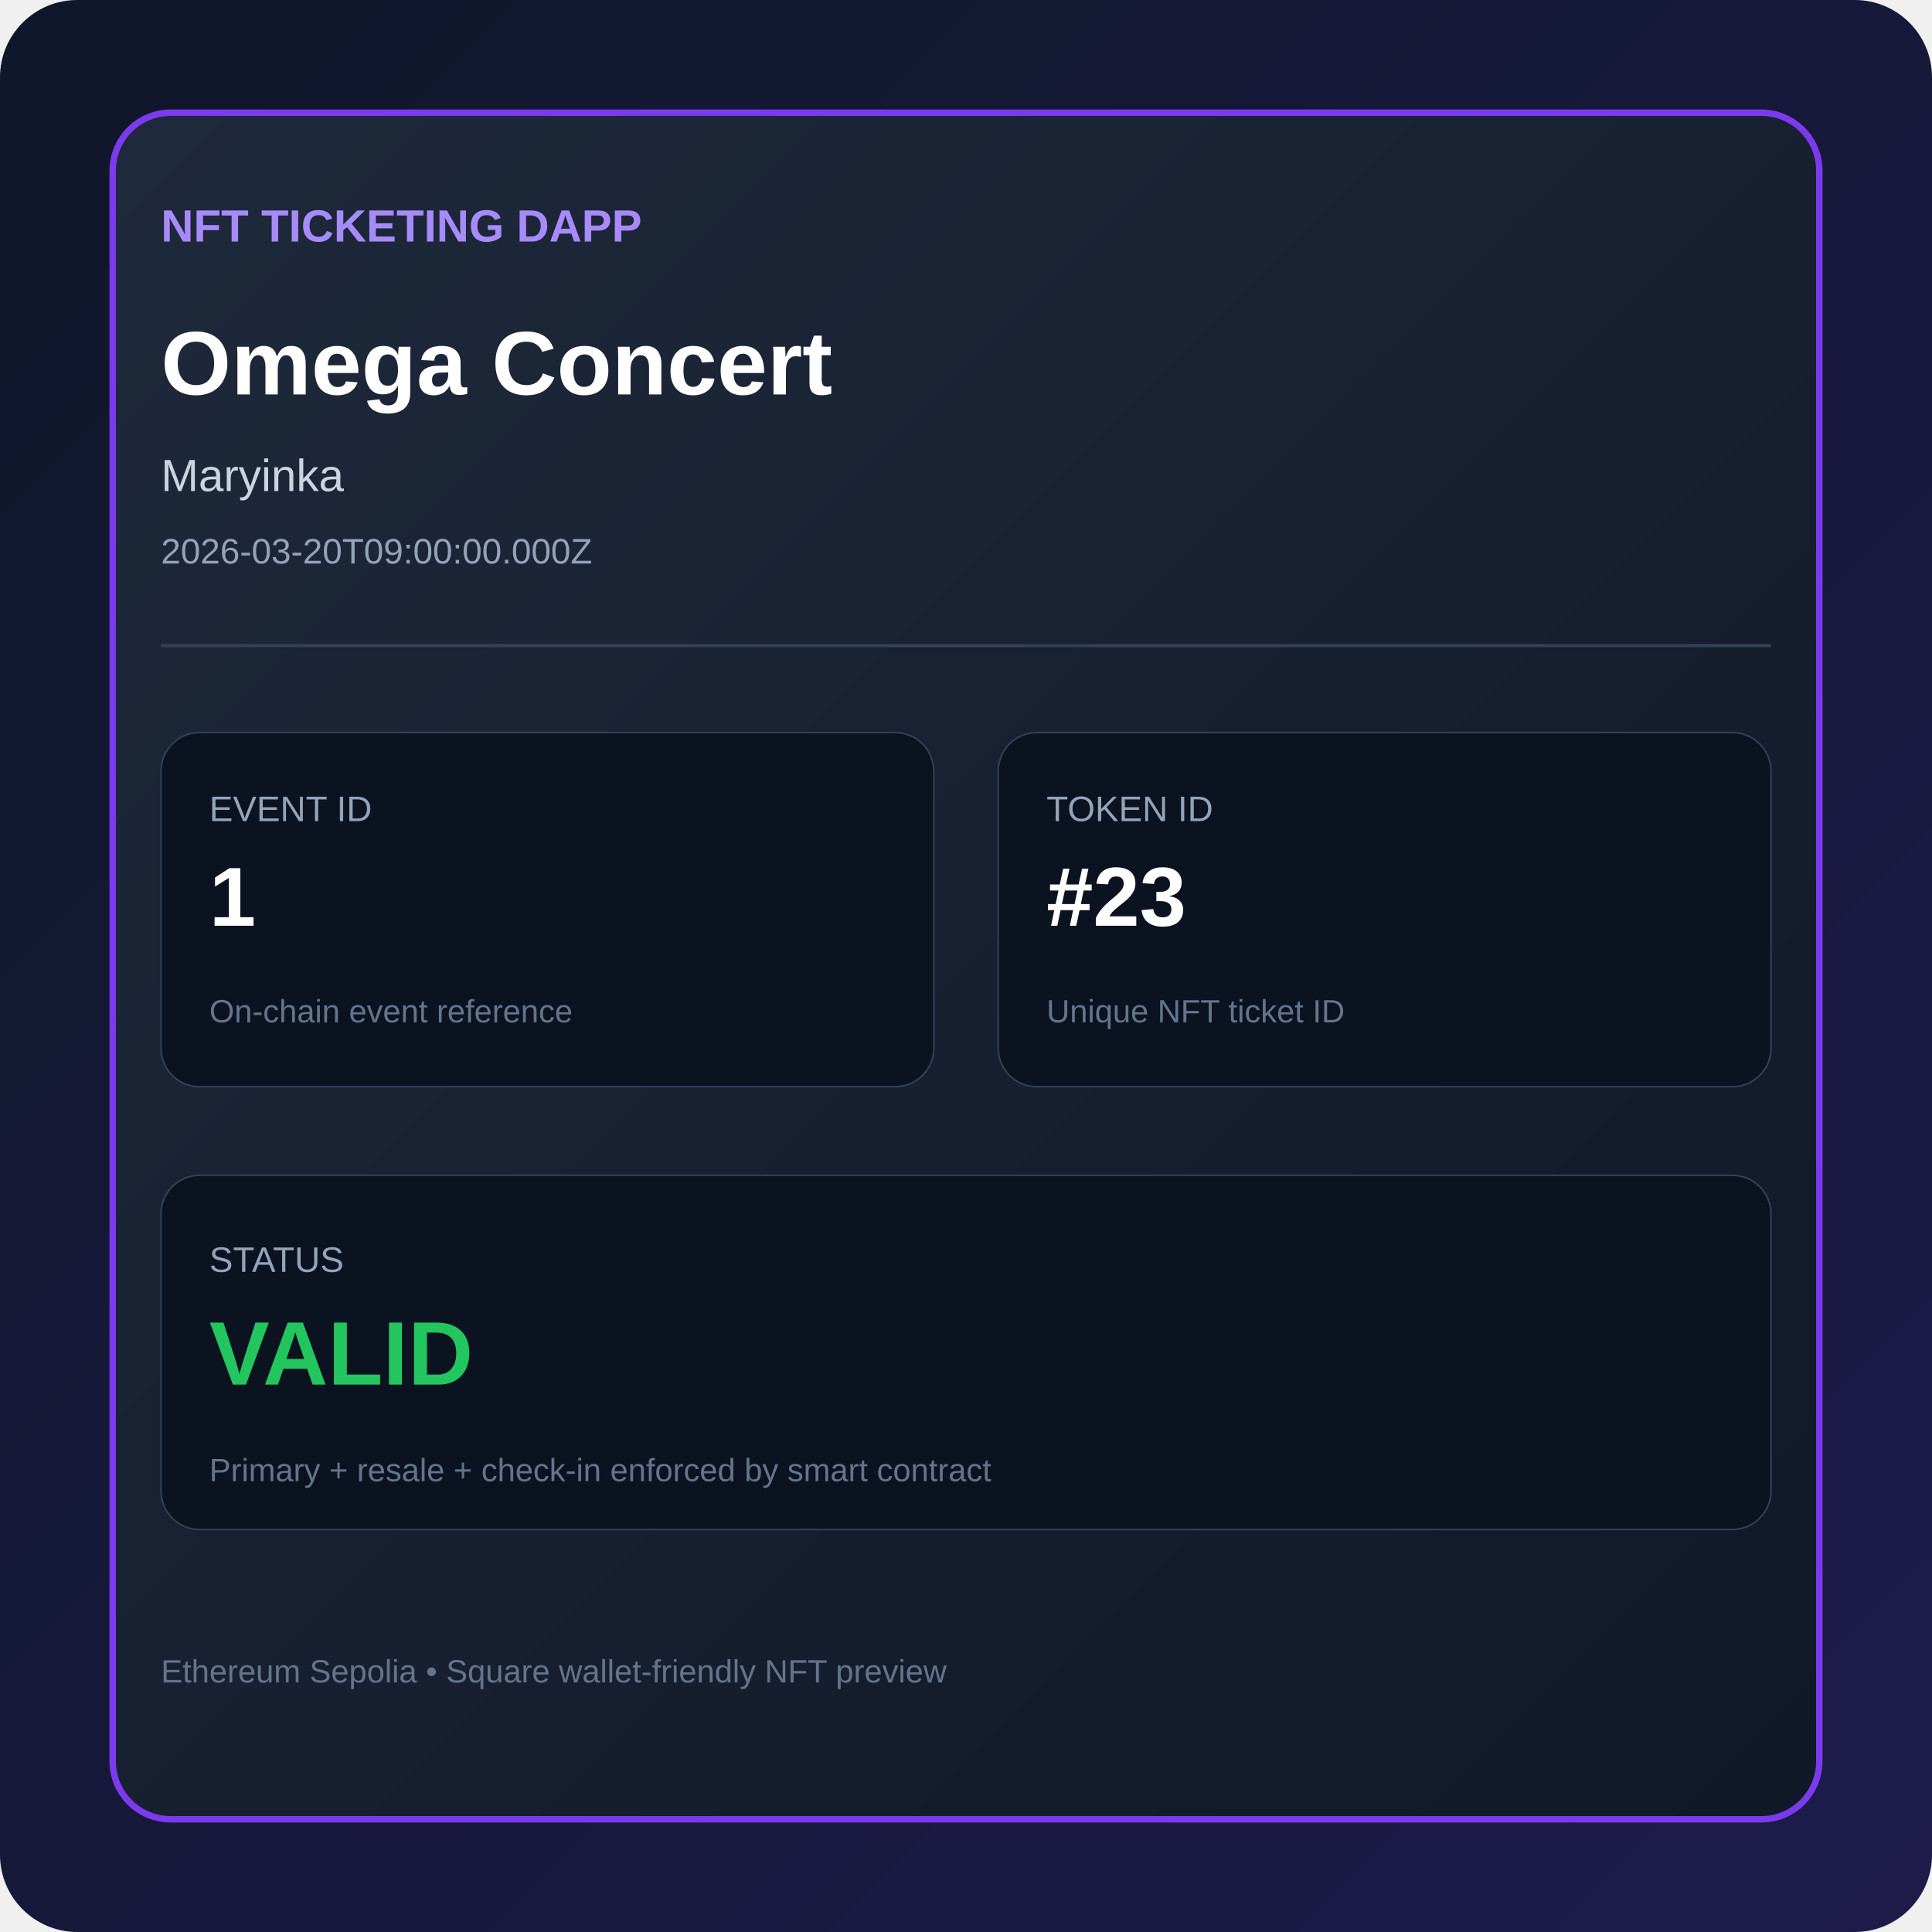
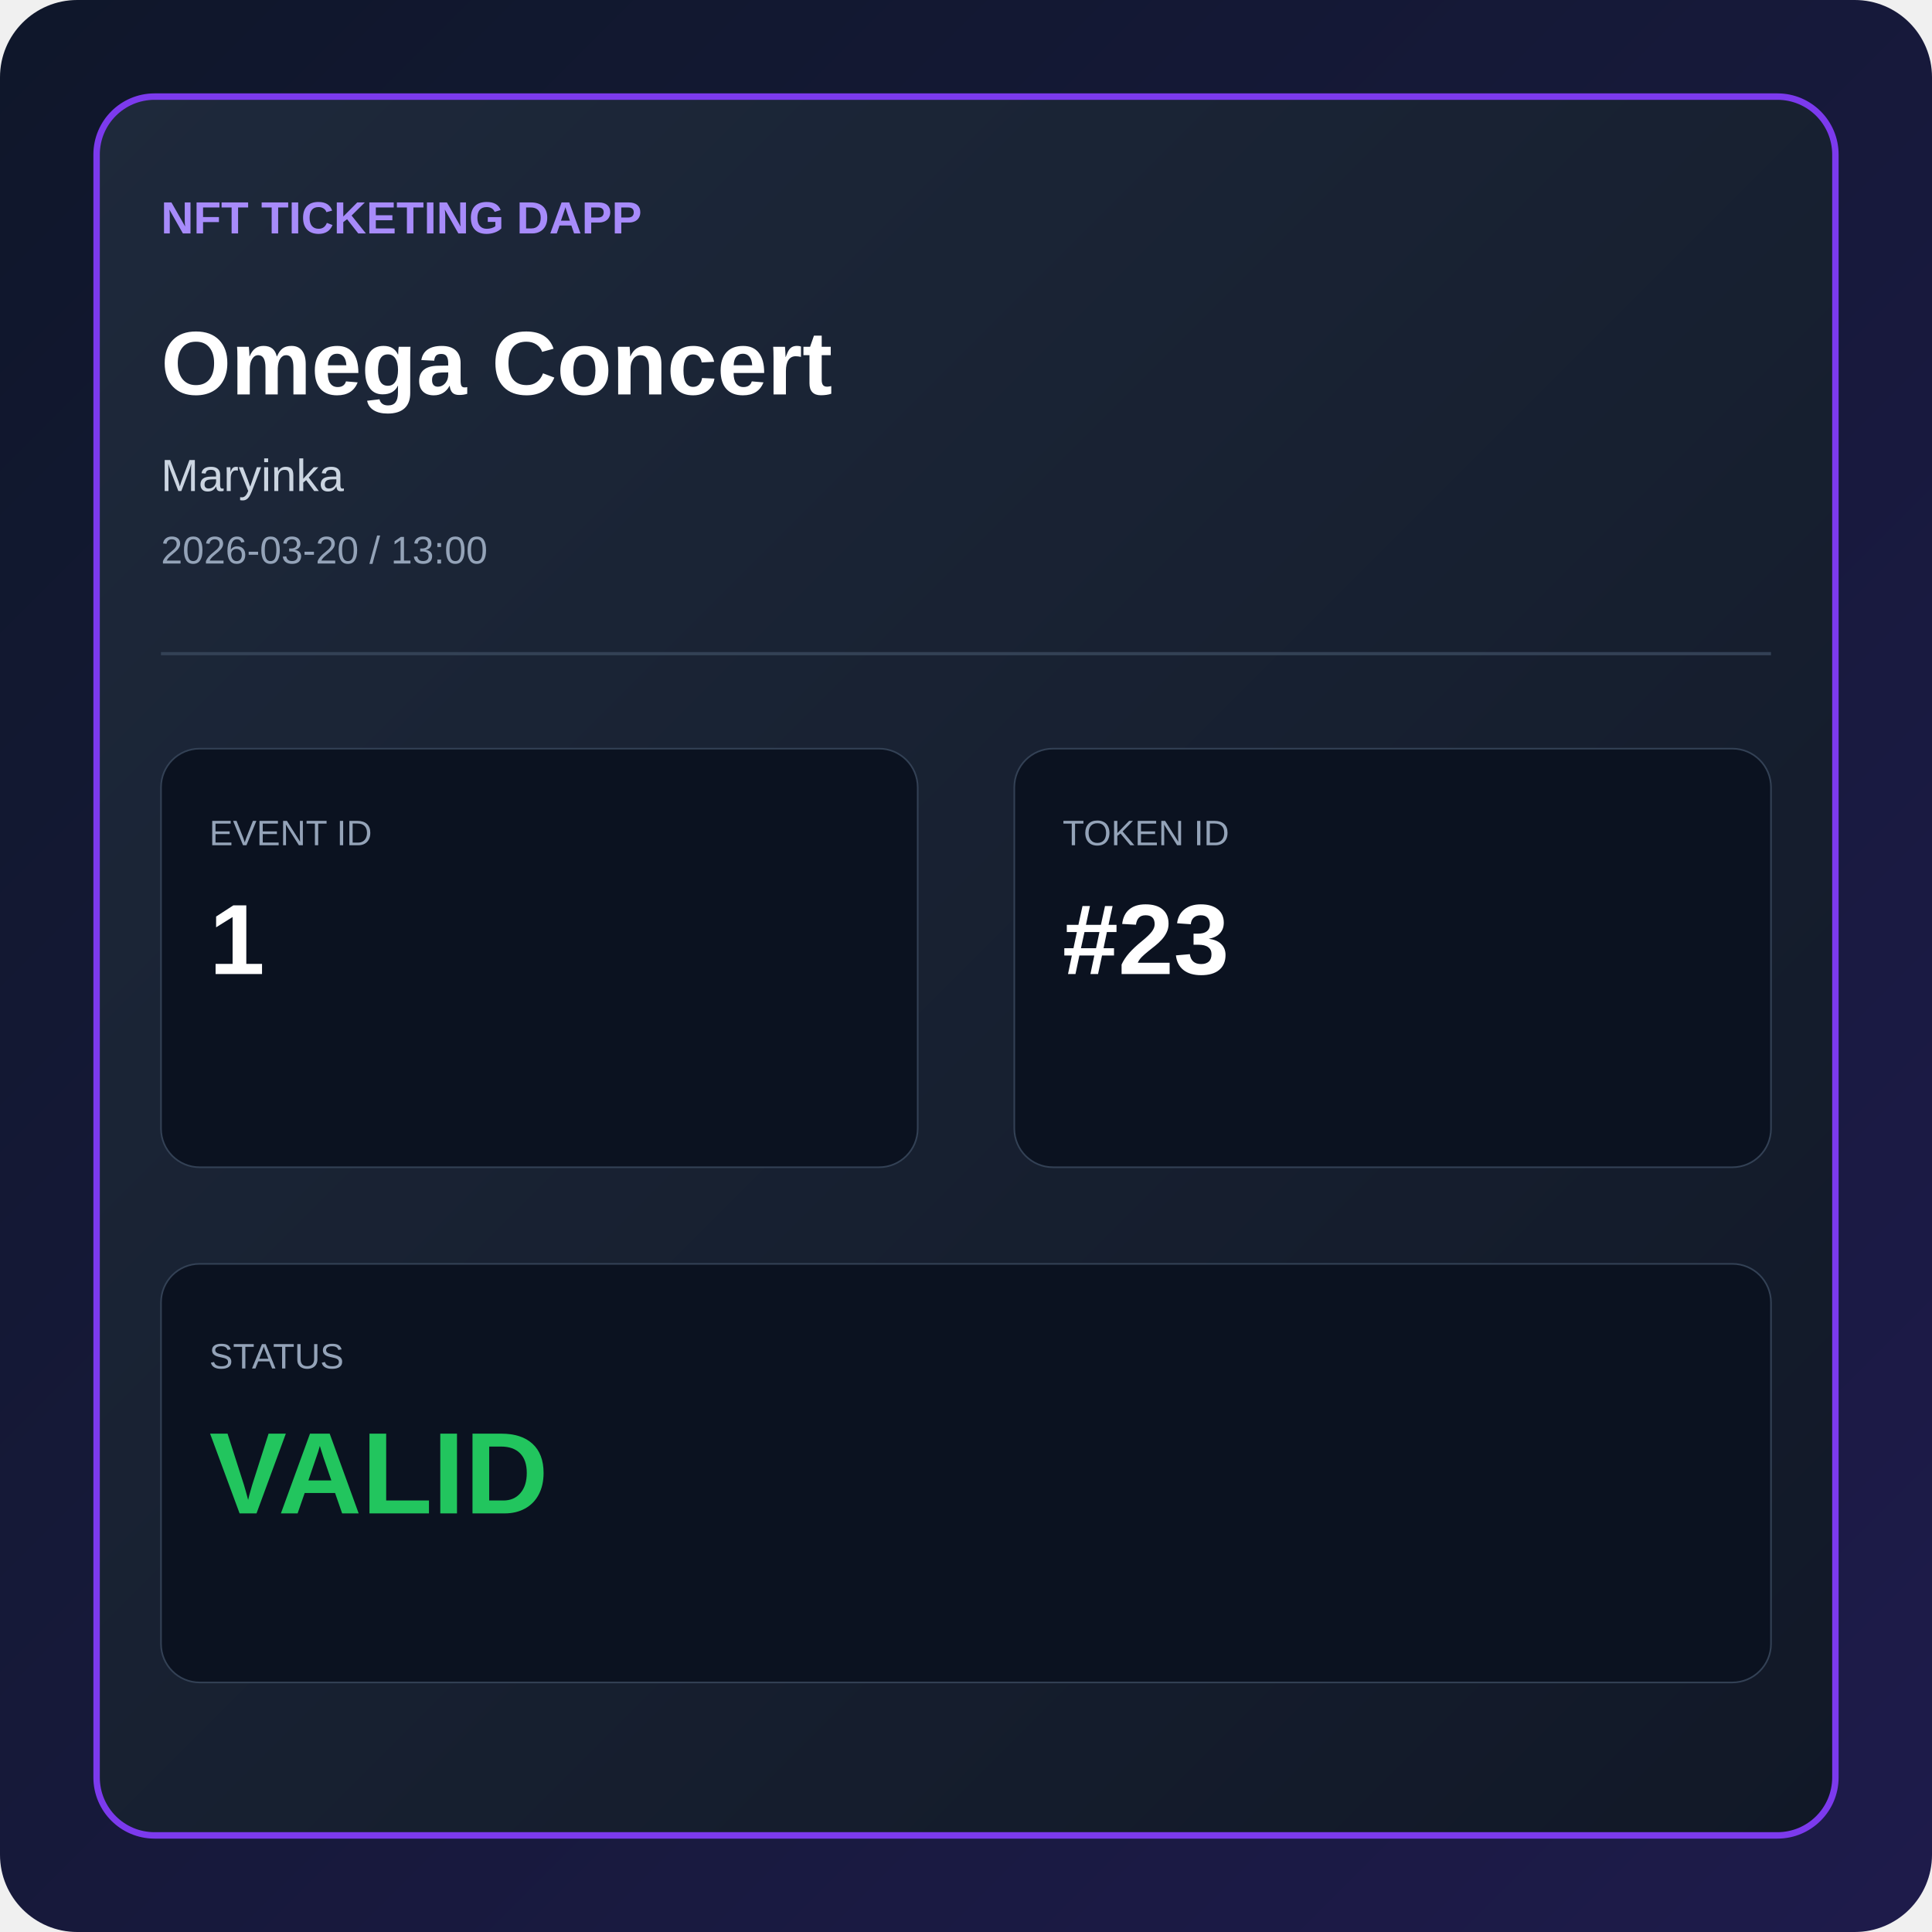
<svg xmlns="http://www.w3.org/2000/svg" width="1200" height="1200" viewBox="0 0 1200 1200">
  <defs>
    <linearGradient id="bg" x1="0" y1="0" x2="1" y2="1">
      <stop offset="0%" stop-color="#0f172a" />
      <stop offset="100%" stop-color="#1e1b4b" />
    </linearGradient>
    <linearGradient id="panel" x1="0" y1="0" x2="1" y2="1">
      <stop offset="0%" stop-color="#1e293b" />
      <stop offset="100%" stop-color="#111827" />
    </linearGradient>
  </defs>
  <rect width="1200" height="1200" rx="48" fill="url(#bg)" />
-   <rect x="70" y="70" width="1060" height="1060" rx="36" fill="url(#panel)" stroke="#7c3aed" stroke-width="4" />
-   <text x="100" y="150" fill="#a78bfa" font-size="28" font-family="Arial, sans-serif" font-weight="700">NFT TICKETING DAPP</text>
+   <rect x="60" y="60" width="1080" height="1080" rx="36" fill="url(#panel)" stroke="#7c3aed" stroke-width="4" />
+   <text x="100" y="145" fill="#a78bfa" font-size="28" font-family="Arial, sans-serif" font-weight="700">NFT TICKETING DAPP</text>
  <text x="100" y="245" fill="#ffffff" font-size="56" font-family="Arial, sans-serif" font-weight="700">Omega Concert</text>
  <text x="100" y="305" fill="#cbd5e1" font-size="28" font-family="Arial, sans-serif">Maryinka</text>
-   <text x="100" y="350" fill="#94a3b8" font-size="22" font-family="Arial, sans-serif">2026-03-20T09:00:00.000Z</text>
-   <rect x="100" y="400" width="1000" height="2" fill="#334155" />
-   <rect x="100" y="455" width="480" height="220" rx="24" fill="#0b1220" stroke="#334155" />
-   <text x="130" y="510" fill="#94a3b8" font-size="22" font-family="Arial, sans-serif">EVENT ID</text>
-   <text x="130" y="575" fill="#ffffff" font-size="52" font-family="Arial, sans-serif" font-weight="700">1</text>
-   <text x="130" y="635" fill="#64748b" font-size="20" font-family="Arial, sans-serif">On-chain event reference</text>
-   <rect x="620" y="455" width="480" height="220" rx="24" fill="#0b1220" stroke="#334155" />
-   <text x="650" y="510" fill="#94a3b8" font-size="22" font-family="Arial, sans-serif">TOKEN ID</text>
-   <text x="650" y="575" fill="#ffffff" font-size="52" font-family="Arial, sans-serif" font-weight="700">#23</text>
-   <text x="650" y="635" fill="#64748b" font-size="20" font-family="Arial, sans-serif">Unique NFT ticket ID</text>
-   <rect x="100" y="730" width="1000" height="220" rx="24" fill="#0b1220" stroke="#334155" />
-   <text x="130" y="790" fill="#94a3b8" font-size="22" font-family="Arial, sans-serif">STATUS</text>
-   <text x="130" y="860" fill="#22c55e" font-size="56" font-family="Arial, sans-serif" font-weight="700">VALID</text>
-   <text x="130" y="920" fill="#64748b" font-size="20" font-family="Arial, sans-serif">Primary + resale + check-in enforced by smart contract</text>
-   <text x="100" y="1045" fill="#64748b" font-size="20" font-family="Arial, sans-serif">
-     Ethereum Sepolia • Square wallet-friendly NFT preview
-   </text>
+   <text x="100" y="350" fill="#94a3b8" font-size="24" font-family="Arial, sans-serif">2026-03-20 / 13:00</text>
+   <rect x="100" y="405" width="1000" height="2" fill="#334155" />
+   <rect x="100" y="465" width="470" height="260" rx="24" fill="#0b1220" stroke="#334155" />
+   <text x="130" y="525" fill="#94a3b8" font-size="22" font-family="Arial, sans-serif">EVENT ID</text>
+   <text x="130" y="605" fill="#ffffff" font-size="62" font-family="Arial, sans-serif" font-weight="700">1</text>
+   <rect x="630" y="465" width="470" height="260" rx="24" fill="#0b1220" stroke="#334155" />
+   <text x="660" y="525" fill="#94a3b8" font-size="22" font-family="Arial, sans-serif">TOKEN ID</text>
+   <text x="660" y="605" fill="#ffffff" font-size="62" font-family="Arial, sans-serif" font-weight="700">#23</text>
+   <rect x="100" y="785" width="1000" height="260" rx="24" fill="#0b1220" stroke="#334155" />
+   <text x="130" y="850" fill="#94a3b8" font-size="22" font-family="Arial, sans-serif">STATUS</text>
+   <text x="130" y="940" fill="#22c55e" font-size="72" font-family="Arial, sans-serif" font-weight="700">VALID</text>
</svg>
